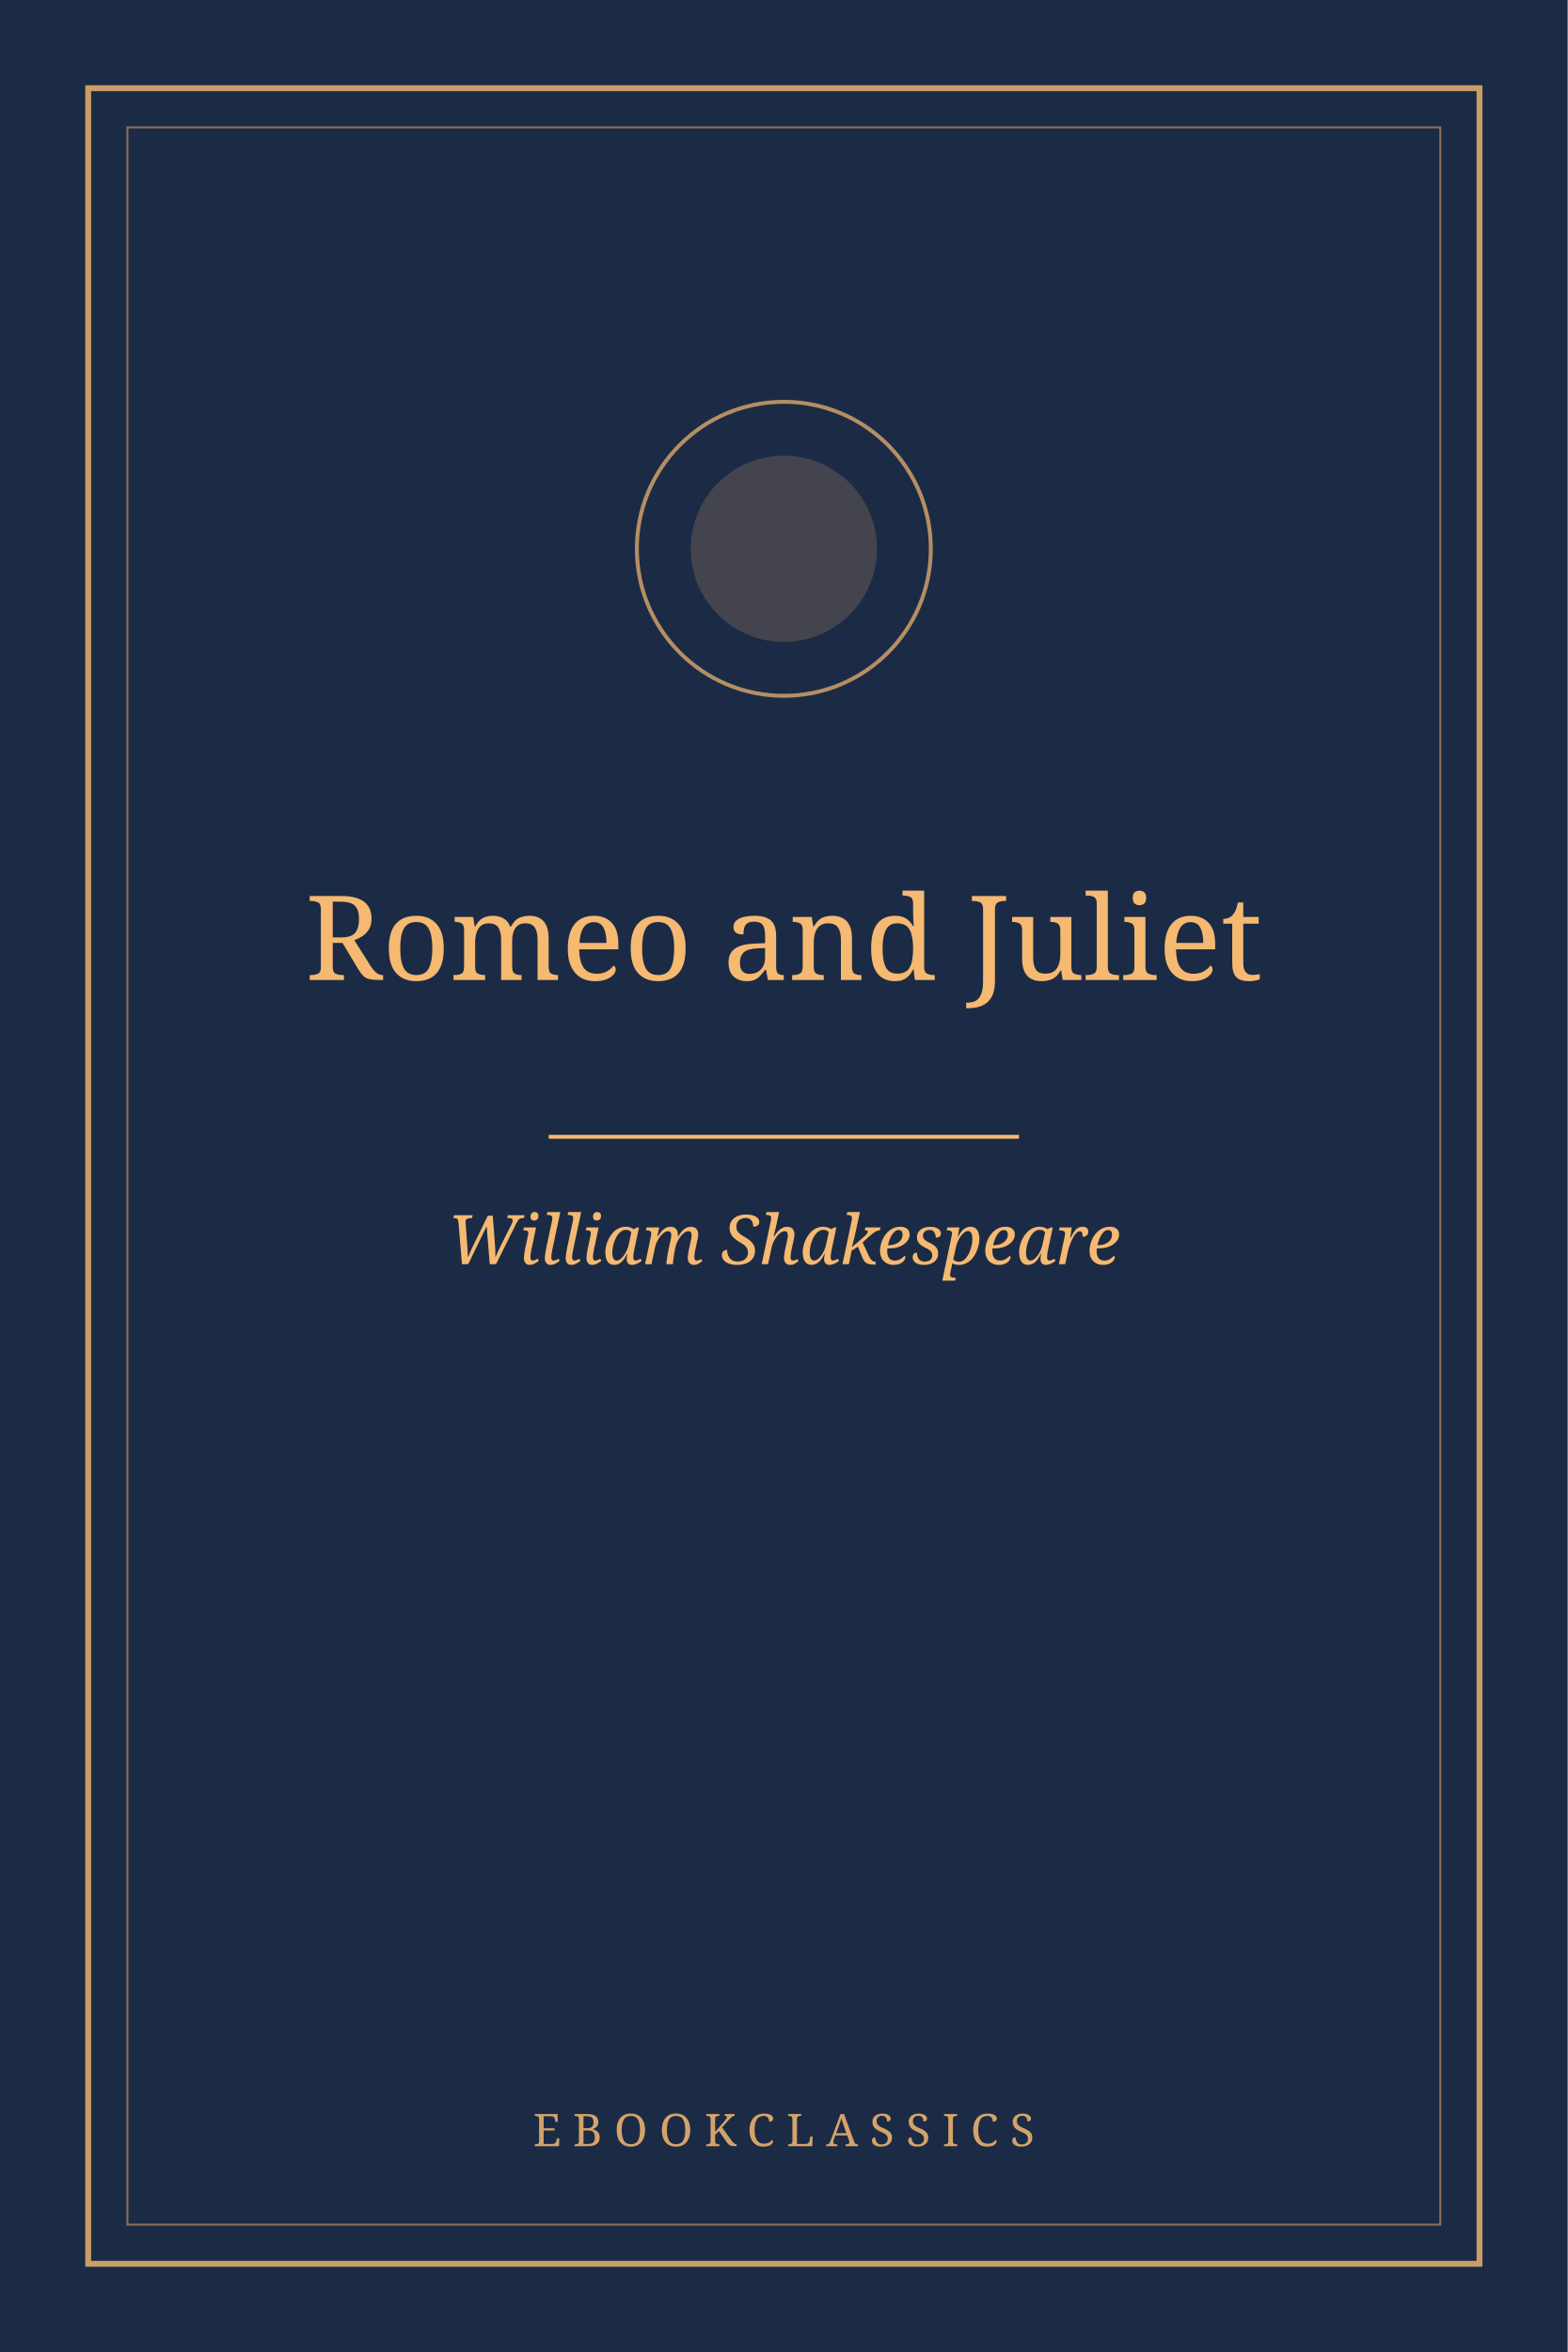
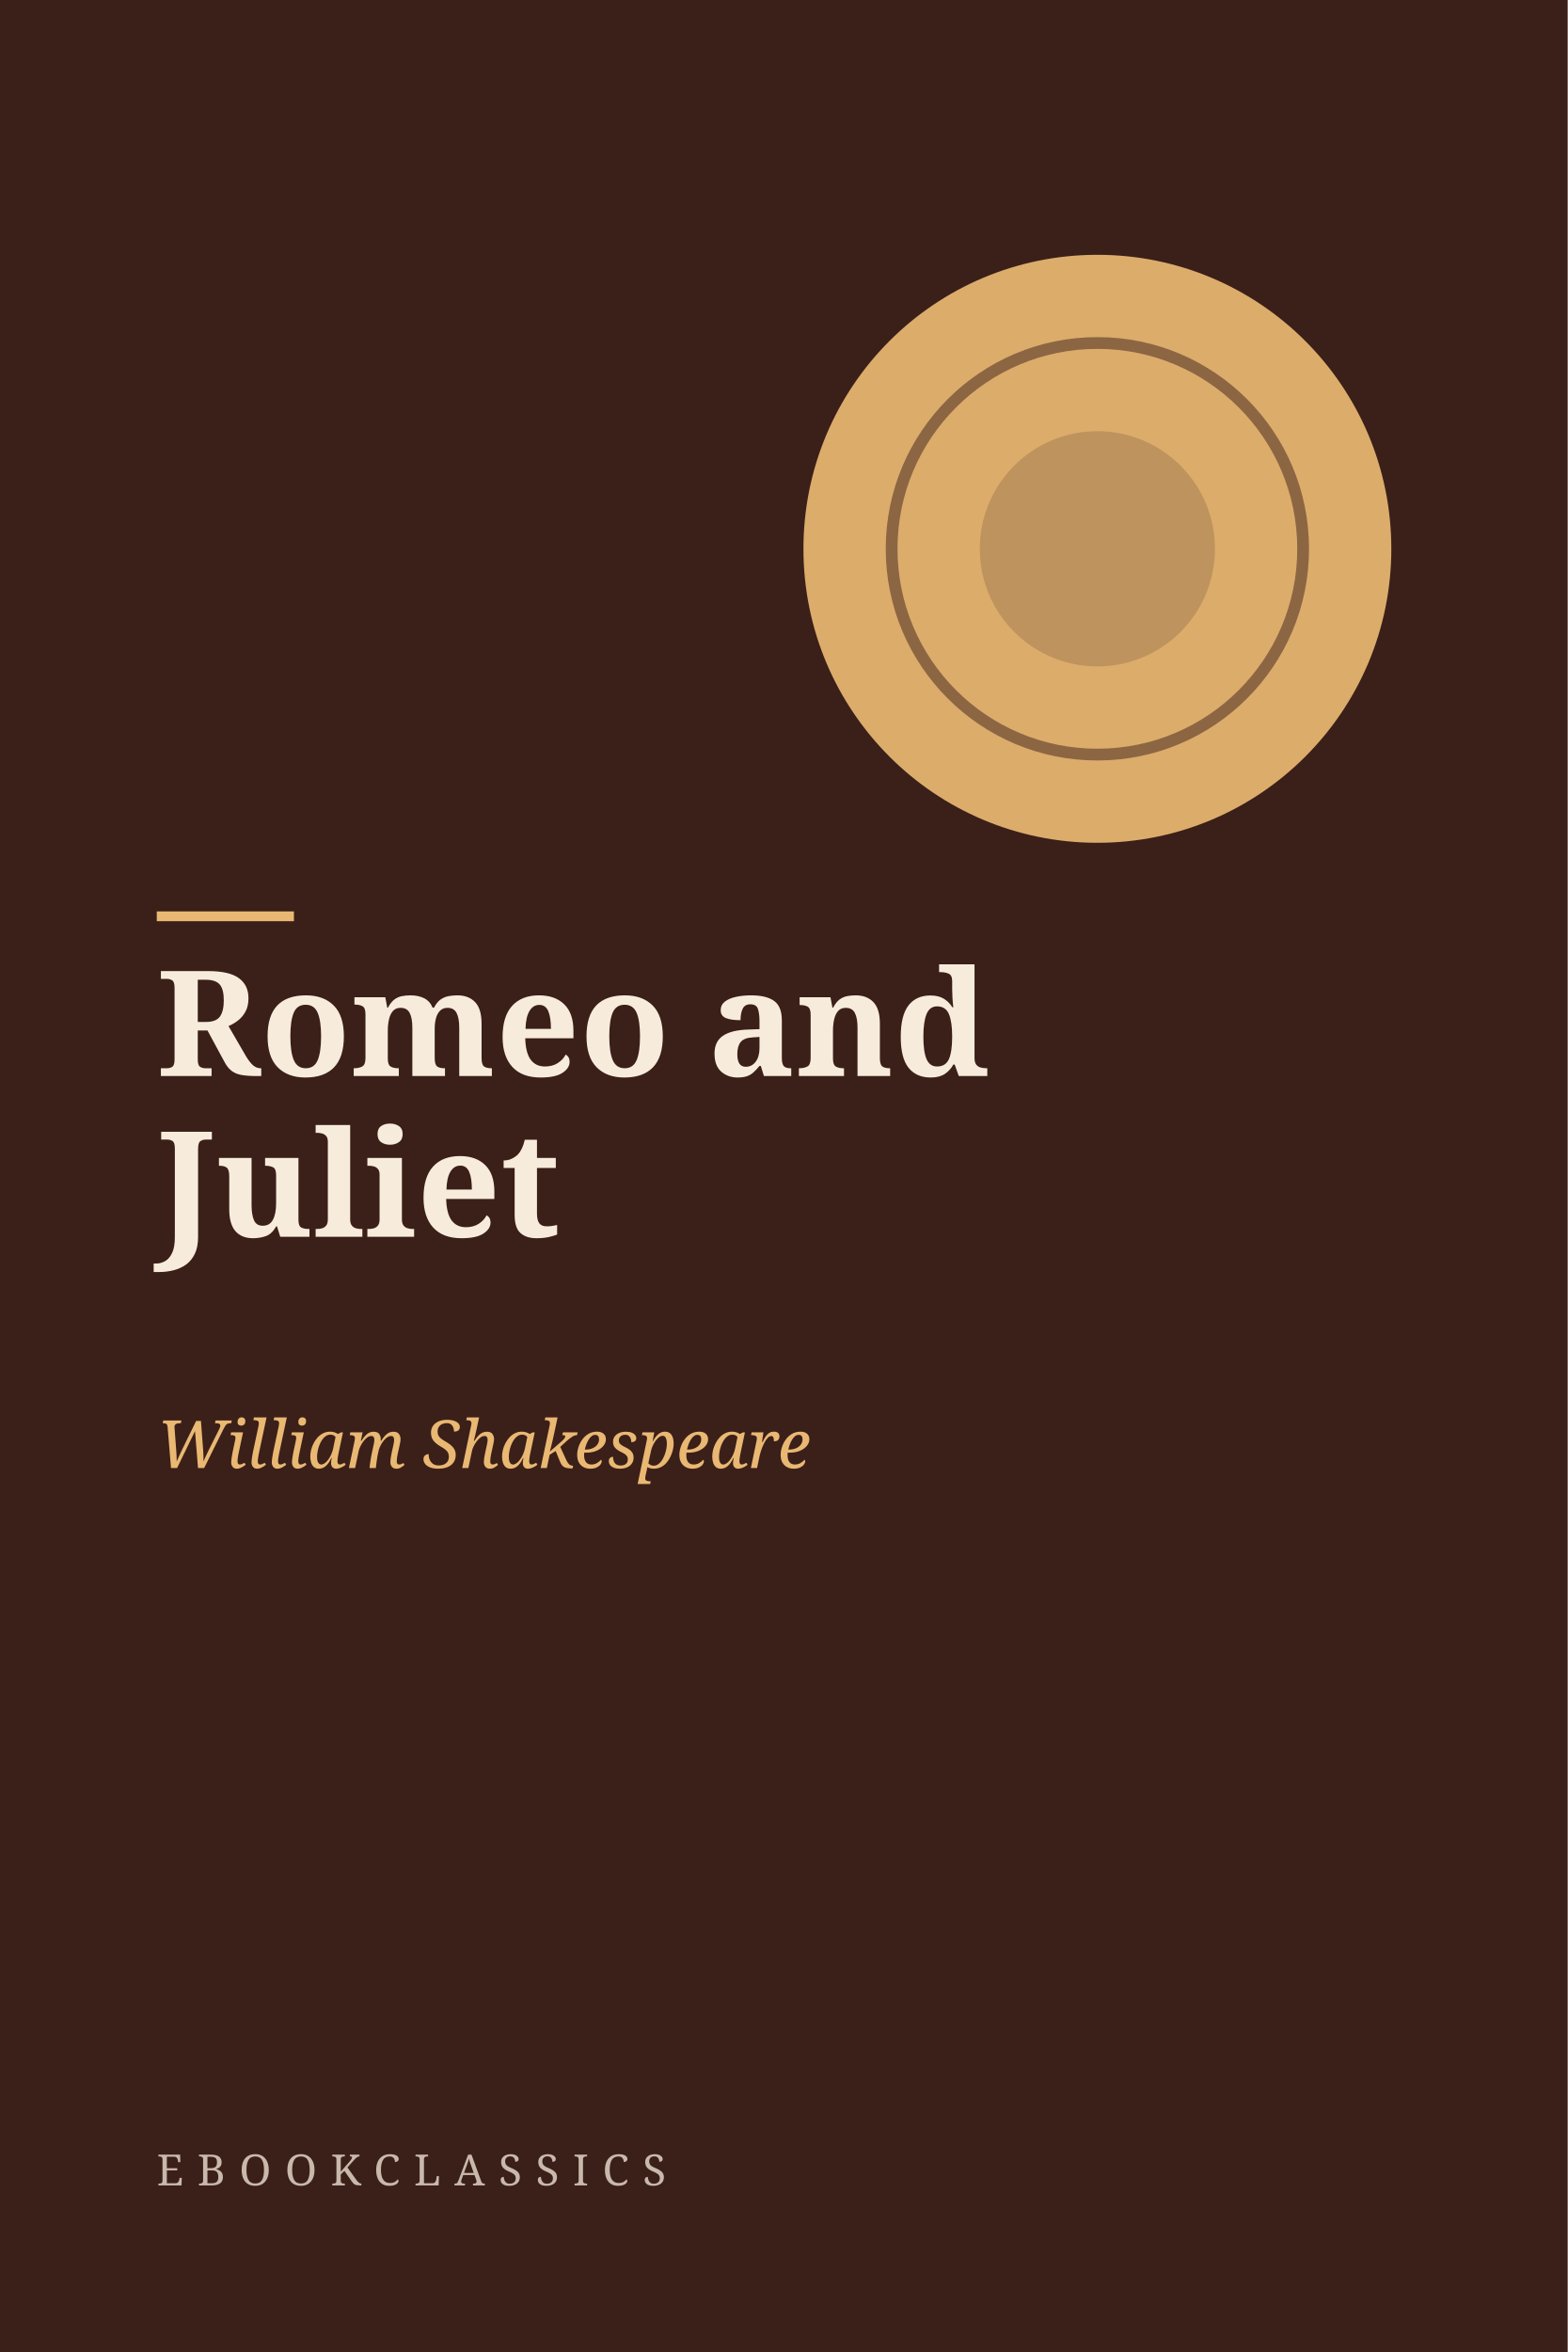
<svg xmlns="http://www.w3.org/2000/svg" width="1600" height="2400" viewBox="0 0 1600 2400">
-   <rect width="1600" height="2400" fill="#1c2b45" />
-   <rect x="90" y="90" width="1420" height="2220" fill="none" stroke="#f5b971" stroke-width="6" opacity=".8" />
-   <rect x="130" y="130" width="1340" height="2140" fill="none" stroke="#f5b971" stroke-width="2" opacity=".5" />
-   <circle cx="800" cy="560" r="150" fill="none" stroke="#f5b971" stroke-width="4" opacity=".7" />
-   <circle cx="800" cy="560" r="95" fill="#f5b971" opacity=".18" />
-   <text x="800" y="1000" text-anchor="middle" font-size="120" font-family="Georgia, serif" fill="#f5b971">Romeo and Juliet</text>
-   <line x1="560" y1="1160" x2="1040" y2="1160" stroke="#f5b971" stroke-width="4" />
-   <text x="800" y="1290" text-anchor="middle" font-size="70" font-style="italic" font-family="Georgia, serif" fill="#f5b971">William Shakespeare</text>
-   <text x="800" y="2190" text-anchor="middle" font-size="46" letter-spacing="12" font-family="Georgia, serif" fill="#f5b971" opacity=".85">EBOOKCLASSICS</text>
+   <rect width="1600" height="2400" fill="#3b1f19" />
+   <circle cx="1120" cy="560" r="300" fill="#e9b872" opacity=".92" />
+   <circle cx="1120" cy="560" r="210" fill="none" stroke="#3b1f19" stroke-width="12" opacity=".5" />
+   <circle cx="1120" cy="560" r="120" fill="#3b1f19" opacity=".18" />
+   <rect x="160" y="930" width="140" height="10" fill="#e9b872" />
+   <text x="160" y="1098" font-size="150" font-weight="600" font-family="Libertinus Serif, Georgia, serif" fill="#f7ecdc">Romeo and</text>
+   <text x="160" y="1262" font-size="150" font-weight="600" font-family="Libertinus Serif, Georgia, serif" fill="#f7ecdc">Juliet</text>
+   <text x="160" y="1498" font-size="68" font-style="italic" font-family="Libertinus Serif, Georgia, serif" fill="#e9b872">William Shakespeare</text>
+   <text x="160" y="2230" font-size="44" letter-spacing="14" font-family="Libertinus Serif, Georgia, serif" fill="#f7ecdc" opacity=".75">EBOOKCLASSICS</text>
</svg>
